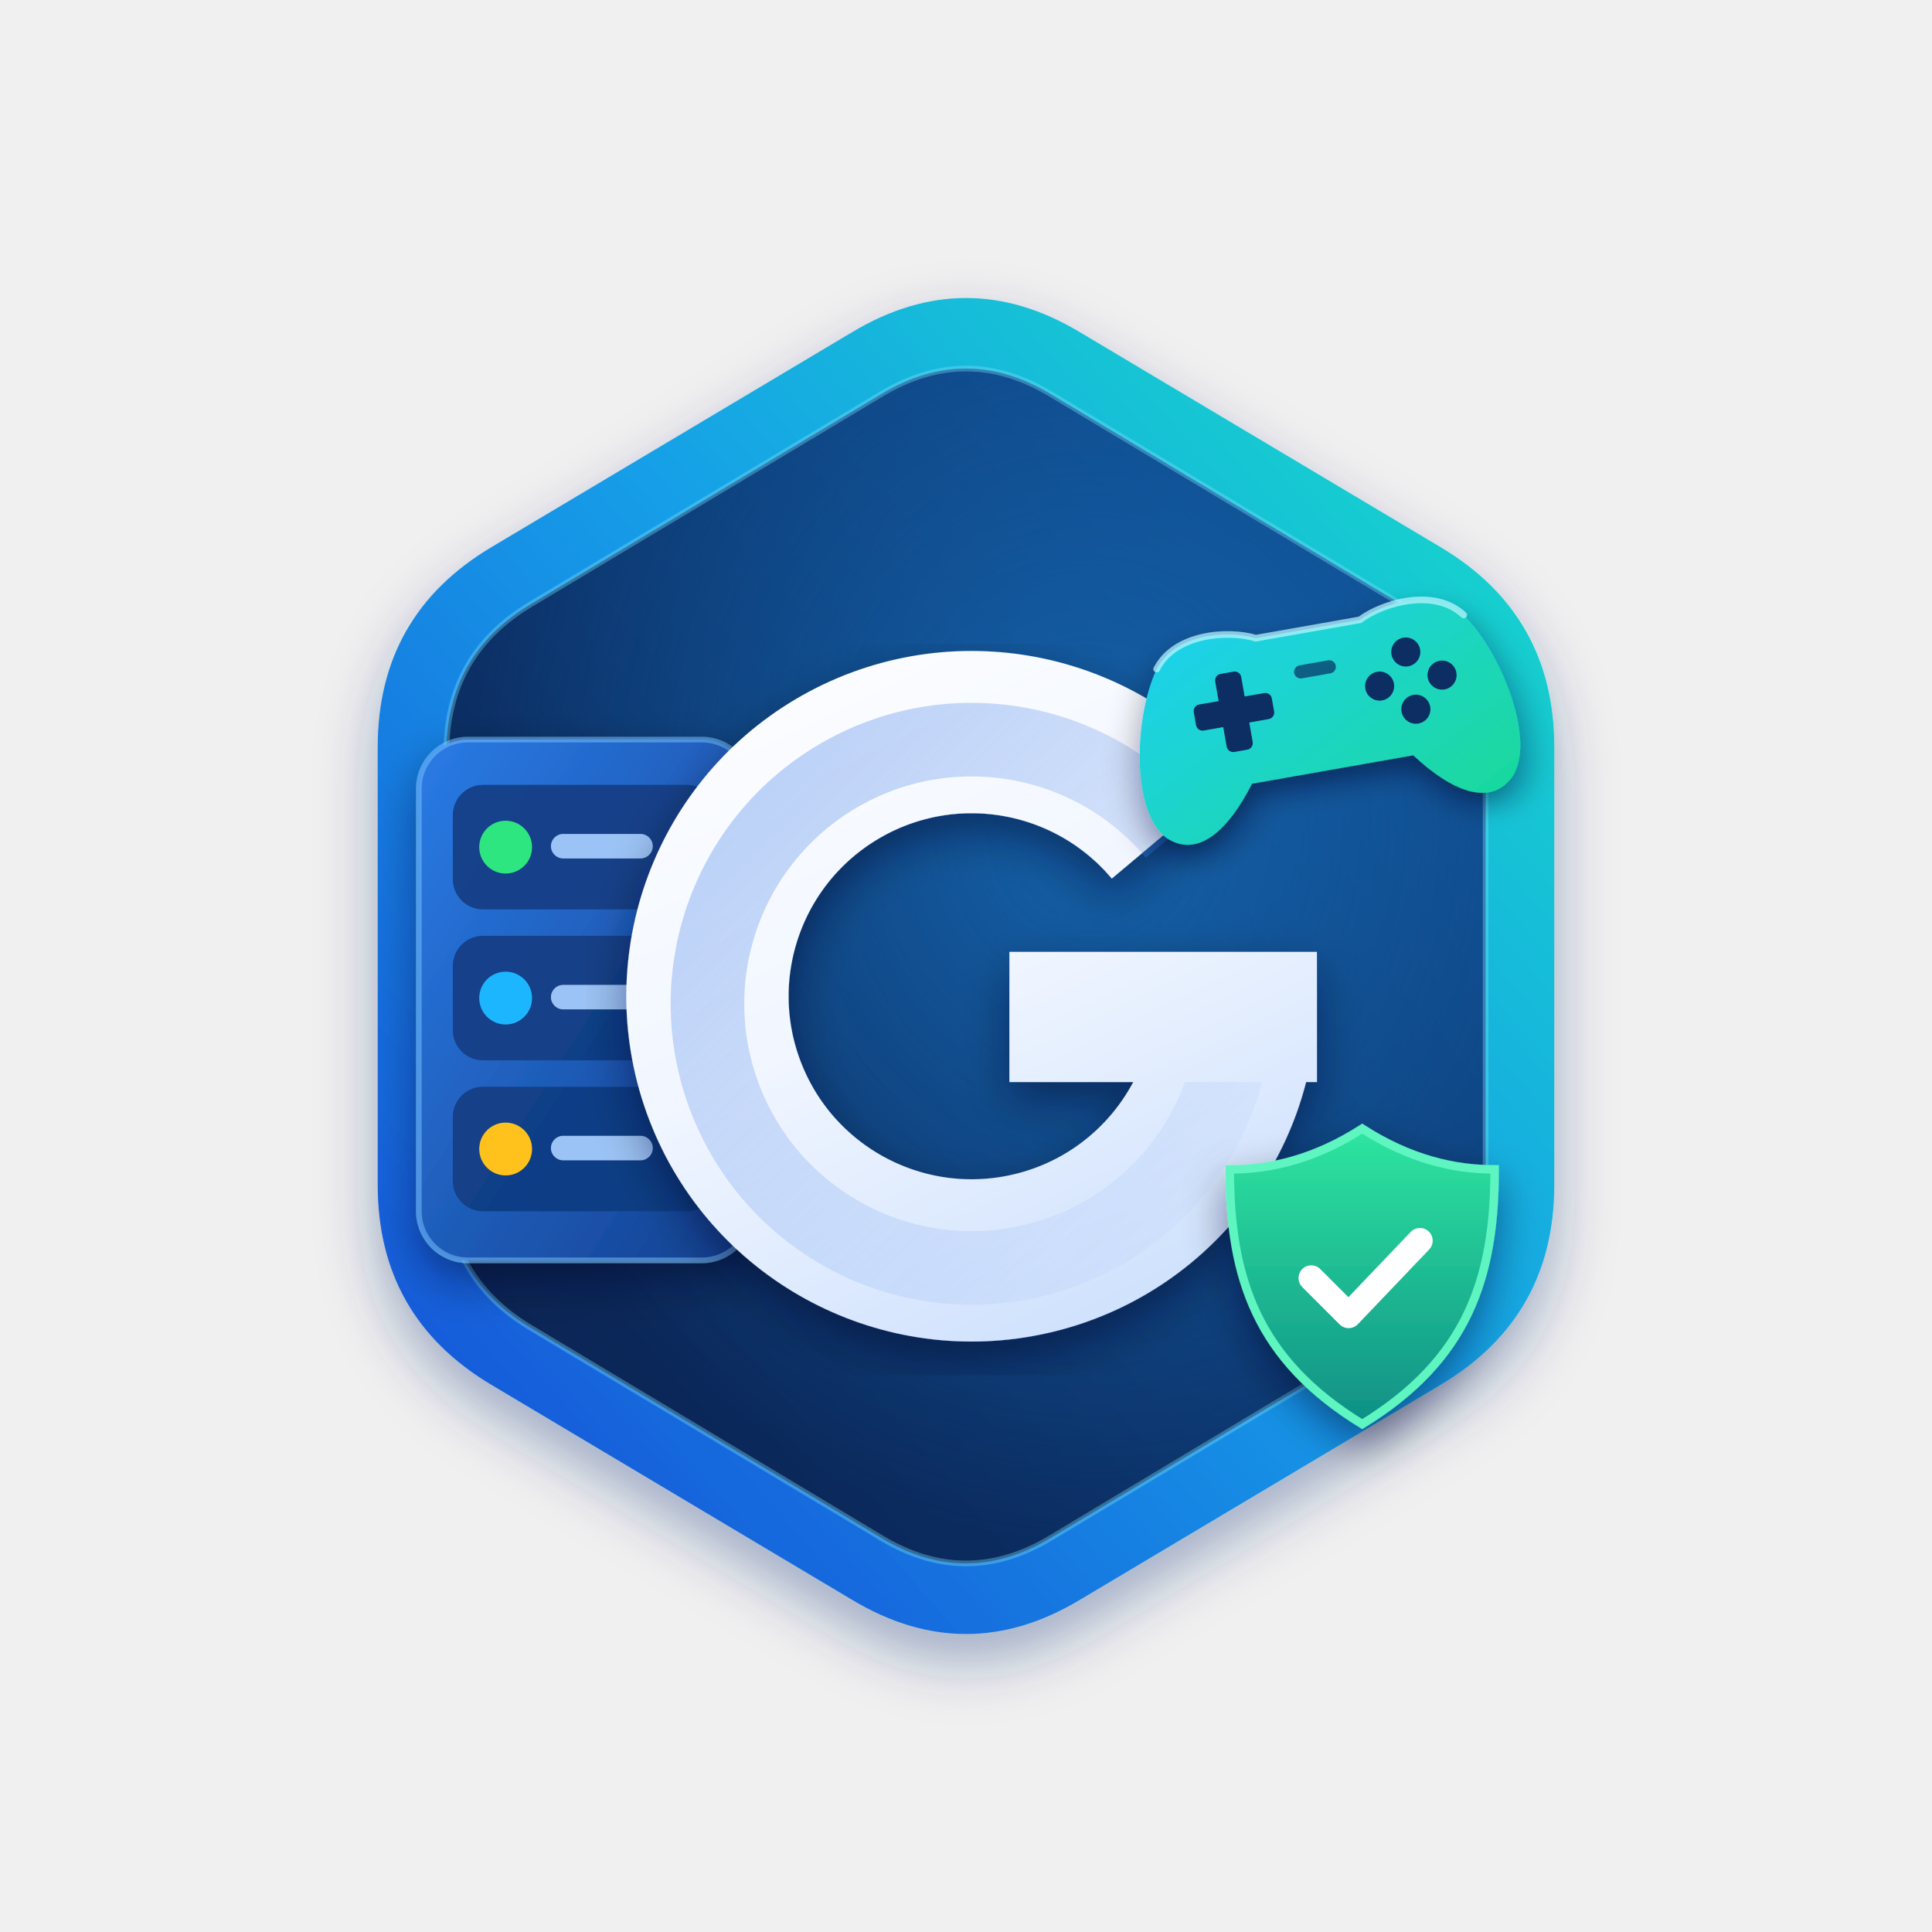
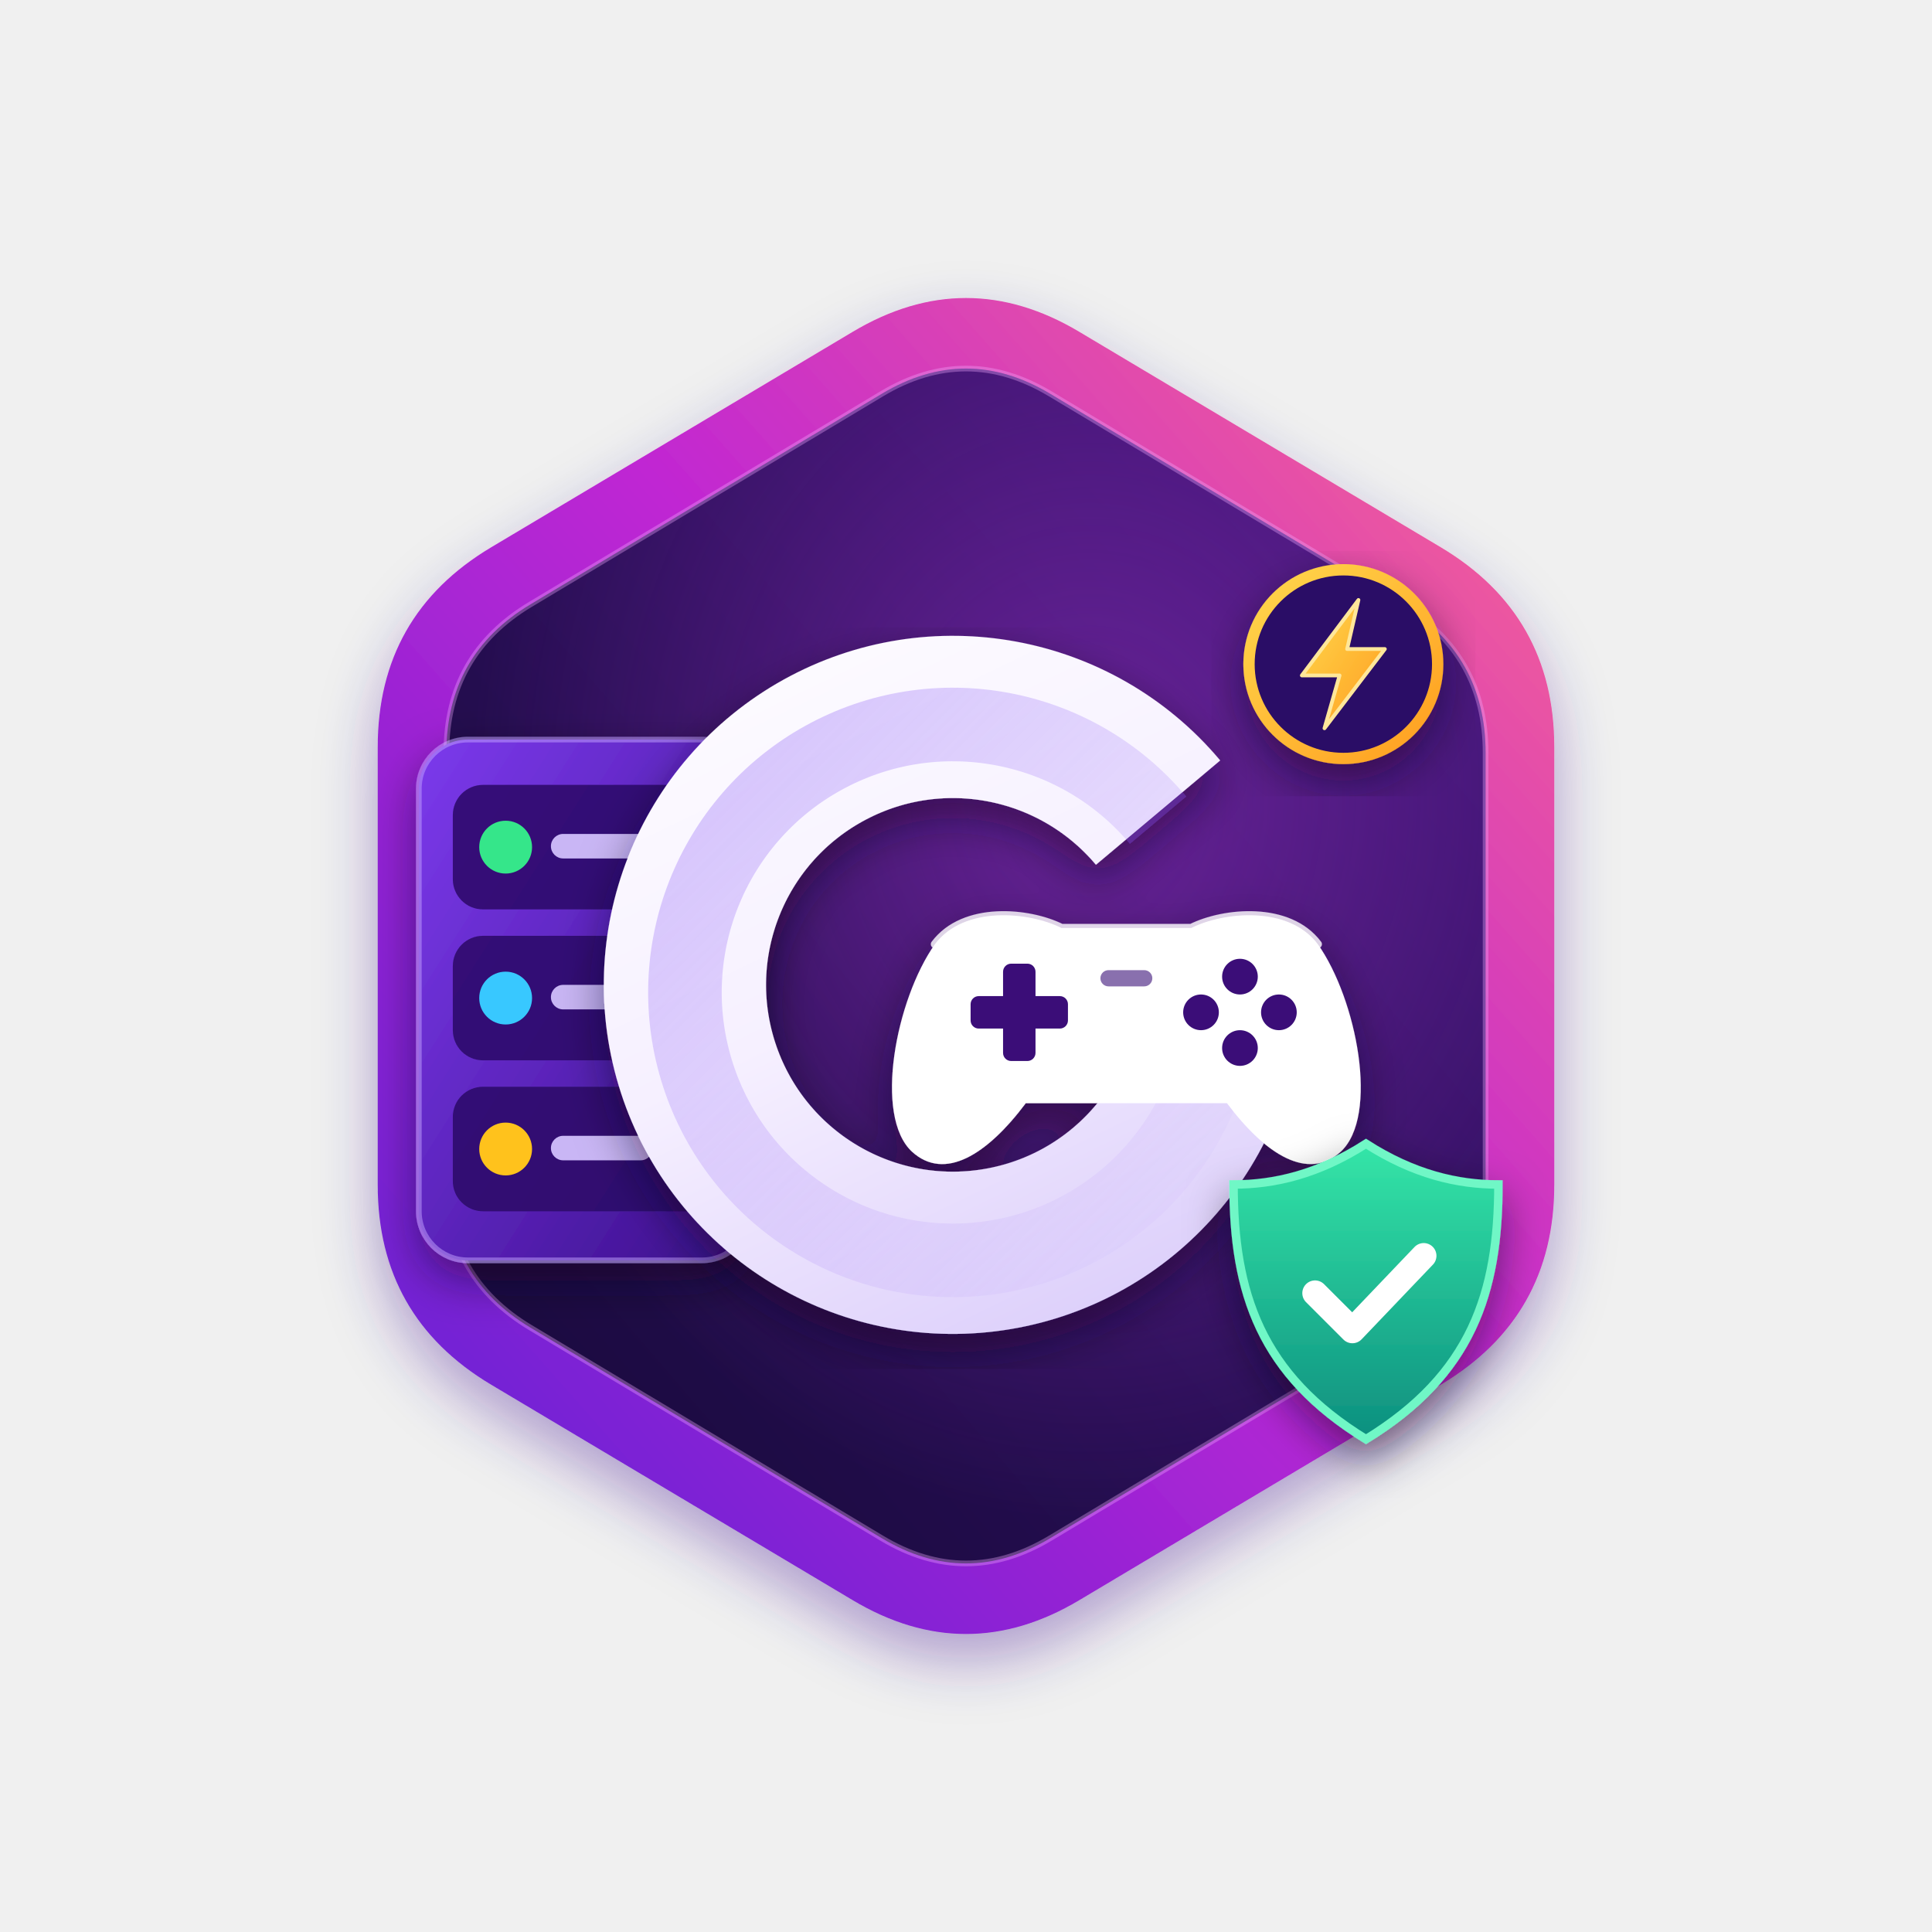
<svg xmlns="http://www.w3.org/2000/svg" viewBox="0 0 1024 1024" width="1024" height="1024">
  <defs>
    <linearGradient id="rim" x1="0" y1="1" x2="1" y2="0">
-       <stop offset="0" stop-color="#1747d6" />
-       <stop offset="0.55" stop-color="#139fe8" />
-       <stop offset="1" stop-color="#16e3c4" />
+       <stop offset="0" stop-color="#5b21d6" />
+       <stop offset="0.55" stop-color="#c026d3" />
+       <stop offset="1" stop-color="#ff6b8b" />
    </linearGradient>
    <linearGradient id="core" x1="0" y1="1" x2="1" y2="0">
-       <stop offset="0" stop-color="#0a1f4d" />
-       <stop offset="1" stop-color="#0e4c8f" />
+       <stop offset="0" stop-color="#170a3a" />
+       <stop offset="1" stop-color="#3a1272" />
    </linearGradient>
-     <radialGradient id="glow" cx="0.62" cy="0.38" r="0.6">
-       <stop offset="0" stop-color="#1b7fd1" stop-opacity="0.55" />
-       <stop offset="1" stop-color="#1b7fd1" stop-opacity="0" />
+     <radialGradient id="glow" cx="0.62" cy="0.36" r="0.6">
+       <stop offset="0" stop-color="#b03adf" stop-opacity="0.45" />
+       <stop offset="1" stop-color="#b03adf" stop-opacity="0" />
    </radialGradient>
-     <linearGradient id="letter" gradientUnits="userSpaceOnUse" x1="375" y1="302" x2="571" y2="711">
+     <linearGradient id="letter" gradientUnits="userSpaceOnUse" x1="363" y1="294" x2="562" y2="707">
      <stop offset="0" stop-color="#ffffff" />
-       <stop offset="0.55" stop-color="#f1f6ff" />
-       <stop offset="1" stop-color="#cfe1fd" />
+       <stop offset="0.55" stop-color="#f6f0ff" />
+       <stop offset="1" stop-color="#ddd0fb" />
    </linearGradient>
-     <linearGradient id="fold" gradientUnits="userSpaceOnUse" x1="375" y1="388" x2="655" y2="668">
-       <stop offset="0" stop-color="#3b7be8" stop-opacity="0.35" />
-       <stop offset="1" stop-color="#2f6fe0" stop-opacity="0" />
+     <linearGradient id="fold" gradientUnits="userSpaceOnUse" x1="363" y1="380" x2="647" y2="664">
+       <stop offset="0" stop-color="#8b5cf6" stop-opacity="0.35" />
+       <stop offset="1" stop-color="#8b5cf6" stop-opacity="0" />
    </linearGradient>
    <linearGradient id="panel" x1="0" y1="0" x2="1" y2="1">
-       <stop offset="0" stop-color="#2a7be6" />
-       <stop offset="1" stop-color="#14408f" />
+       <stop offset="0" stop-color="#7c3aed" />
+       <stop offset="1" stop-color="#3b0f8a" />
    </linearGradient>
-     <linearGradient id="pad" x1="0" y1="0" x2="1" y2="1">
-       <stop offset="0" stop-color="#1fd1f0" />
-       <stop offset="1" stop-color="#19d99a" />
+     <linearGradient id="accent" x1="0" y1="0" x2="1" y2="1">
+       <stop offset="0" stop-color="#ff7a59" />
+       <stop offset="1" stop-color="#ff3d8b" />
+     </linearGradient>
+     <linearGradient id="bolt" x1="0" y1="0" x2="1" y2="1">
+       <stop offset="0" stop-color="#ffd84d" />
+       <stop offset="1" stop-color="#ff9d1f" />
    </linearGradient>
    <linearGradient id="shield" x1="0" y1="0" x2="0" y2="1">
-       <stop offset="0" stop-color="#2ee6a0" />
-       <stop offset="1" stop-color="#0f8f86" />
+       <stop offset="0" stop-color="#34e6a8" />
+       <stop offset="1" stop-color="#0d8f7f" />
    </linearGradient>
    <filter id="soft" x="-20%" y="-20%" width="140%" height="140%">
-       <feDropShadow dx="0" dy="10" stdDeviation="12" flood-color="#020c24" flood-opacity="0.45" />
+       <feDropShadow dx="0" dy="10" stdDeviation="12" flood-color="#0b0420" flood-opacity="0.5" />
    </filter>
    <filter id="rimshadow" x="-10%" y="-10%" width="120%" height="125%">
-       <feDropShadow dx="0" dy="14" stdDeviation="16" flood-color="#0b2f73" flood-opacity="0.35" />
+       <feDropShadow dx="0" dy="14" stdDeviation="16" flood-color="#3b0f8a" flood-opacity="0.35" />
    </filter>
-     <clipPath id="inside">
-       <path d="M467.4,208.7 Q512.0,182.0 556.6,208.7 L742.8,320.3 Q787.4,347.0 787.4,399.0 L787.4,625.0 Q787.4,677.0 742.8,703.7 L556.6,815.3 Q512.0,842.0 467.4,815.3 L281.2,703.7 Q236.6,677.0 236.6,625.0 L236.6,399.0 Q236.6,347.0 281.2,320.3 Z" />
-     </clipPath>
  </defs>
  <path d="M451.9,175.9 Q512.0,140.0 572.1,175.9 L763.7,290.1 Q823.8,326.0 823.8,396.0 L823.8,628.0 Q823.8,698.0 763.7,733.9 L572.1,848.1 Q512.0,884.0 451.9,848.1 L260.3,733.9 Q200.2,698.0 200.2,628.0 L200.2,396.0 Q200.2,326.0 260.3,290.1 Z" fill="url(#rim)" filter="url(#rimshadow)" />
  <path d="M467.4,208.7 Q512.0,182.0 556.6,208.7 L742.8,320.3 Q787.4,347.0 787.4,399.0 L787.4,625.0 Q787.4,677.0 742.8,703.7 L556.6,815.3 Q512.0,842.0 467.4,815.3 L281.2,703.7 Q236.6,677.0 236.6,625.0 L236.6,399.0 Q236.6,347.0 281.2,320.3 Z" fill="url(#core)" />
  <path d="M467.4,208.7 Q512.0,182.0 556.6,208.7 L742.8,320.3 Q787.4,347.0 787.4,399.0 L787.4,625.0 Q787.4,677.0 742.8,703.7 L556.6,815.3 Q512.0,842.0 467.4,815.3 L281.2,703.7 Q236.6,677.0 236.6,625.0 L236.6,399.0 Q236.6,347.0 281.2,320.3 Z" fill="url(#glow)" />
-   <path d="M467.4,208.7 Q512.0,182.0 556.6,208.7 L742.8,320.3 Q787.4,347.0 787.4,399.0 L787.4,625.0 Q787.4,677.0 742.8,703.7 L556.6,815.3 Q512.0,842.0 467.4,815.3 L281.2,703.7 Q236.6,677.0 236.6,625.0 L236.6,399.0 Q236.6,347.0 281.2,320.3 Z" fill="none" stroke="#7fe9ff" stroke-opacity="0.35" stroke-width="3" />
+   <path d="M467.4,208.7 Q512.0,182.0 556.6,208.7 L742.8,320.3 Q787.4,347.0 787.4,399.0 L787.4,625.0 Q787.4,677.0 742.8,703.7 L556.6,815.3 Q512.0,842.0 467.4,815.3 L281.2,703.7 Q236.6,677.0 236.6,625.0 L236.6,399.0 Q236.6,347.0 281.2,320.3 Z" fill="none" stroke="#f0a8ff" stroke-opacity="0.35" stroke-width="3" />
  <g filter="url(#soft)">
    <rect x="222" y="392" width="176" height="276" rx="26" fill="url(#panel)" />
-     <rect x="222" y="392" width="176" height="276" rx="26" fill="none" stroke="#7cc4ff" stroke-opacity="0.5" stroke-width="3" />
-     <rect x="240" y="416" width="140" height="66" rx="16" fill="#0f3a7e" opacity="0.85" />
-     <rect x="240" y="496" width="140" height="66" rx="16" fill="#0f3a7e" opacity="0.85" />
-     <rect x="240" y="576" width="140" height="66" rx="16" fill="#0f3a7e" opacity="0.85" />
-     <circle cx="268" cy="449" r="14" fill="#2ee67f" />
-     <circle cx="268" cy="529" r="14" fill="#1fb6ff" />
+     <rect x="222" y="392" width="176" height="276" rx="26" fill="none" stroke="#c4a5ff" stroke-opacity="0.5" stroke-width="3" />
+     <rect x="240" y="416" width="140" height="66" rx="16" fill="#2a0b66" opacity="0.85" />
+     <rect x="240" y="496" width="140" height="66" rx="16" fill="#2a0b66" opacity="0.85" />
+     <rect x="240" y="576" width="140" height="66" rx="16" fill="#2a0b66" opacity="0.85" />
+     <circle cx="268" cy="449" r="14" fill="#34e68a" />
+     <circle cx="268" cy="529" r="14" fill="#38c8ff" />
    <circle cx="268" cy="609" r="14" fill="#ffc21a" />
-     <rect x="292" y="442" width="54" height="13" rx="6.5" fill="#9cc3f5" />
-     <rect x="292" y="522" width="54" height="13" rx="6.5" fill="#9cc3f5" />
-     <rect x="292" y="602" width="54" height="13" rx="6.5" fill="#9cc3f5" />
+     <rect x="292" y="442" width="54" height="13" rx="6.5" fill="#c9b6f5" />
+     <rect x="292" y="522" width="54" height="13" rx="6.5" fill="#c9b6f5" />
+     <rect x="292" y="602" width="54" height="13" rx="6.5" fill="#c9b6f5" />
  </g>
  <g filter="url(#soft)">
-     <path d="M622.2,438.0 A140,140 0 1 0 654.9,523.1" fill="none" stroke="url(#letter)" stroke-width="86" stroke-linecap="butt" />
-     <path d="M622.2,438.0 A140,140 0 1 0 654.9,523.1" fill="none" stroke="url(#fold)" stroke-width="39" stroke-linecap="butt" transform="translate(0 4)" />
-     <path d="M535.0,539.0 L698.0,539.0" fill="none" stroke="url(#letter)" stroke-width="69" stroke-linecap="butt" />
+     <path d="M613.8,430.7 A142,142 0 1 0 646.7,531.9" fill="none" stroke="url(#letter)" stroke-width="86" stroke-linecap="butt" />
+     <path d="M613.8,430.7 A142,142 0 1 0 646.7,531.9" fill="none" stroke="url(#fold)" stroke-width="39" stroke-linecap="butt" transform="translate(0 4)" />
+     <g transform="translate(597 540) scale(0.86)">
+       <path d="M-118,-46 C-100,-70 -60,-66 -40,-56 L40,-56 C60,-66 100,-70 118,-46                C142,-12 156,60 132,82 C112,100 86,84 62,52 L-62,52                C-86,84 -112,100 -132,82 C-156,60 -142,-12 -118,-46 Z" fill="url(#letter)" />
+       <path d="M-118,-46 C-100,-70 -60,-66 -40,-56 L40,-56 C60,-66 100,-70 118,-46" fill="none" stroke="#ffffff" stroke-opacity="0.8" stroke-width="5" stroke-linecap="round" />
+       <rect x="-96" y="-14" width="60" height="20" rx="5" fill="#3a1078" />
+       <rect x="-76" y="-34" width="20" height="60" rx="5" fill="#3a1078" />
+       <circle cx="70" cy="-26" r="11" fill="#3a1078" />
+       <circle cx="94" cy="-4" r="11" fill="#3a1078" />
+       <circle cx="70" cy="18" r="11" fill="#3a1078" />
+       <circle cx="46" cy="-4" r="11" fill="#3a1078" />
+       <rect x="-16" y="-30" width="32" height="10" rx="5" fill="#3a1078" opacity="0.6" />
+     </g>
  </g>
-   <g filter="url(#soft)" transform="translate(700 372) rotate(-10) scale(0.7)">
-     <path d="M-118,-46 C-100,-70 -60,-66 -40,-56 L40,-56 C60,-66 100,-70 118,-46              C142,-12 156,60 132,82 C112,100 86,84 62,52 L-62,52              C-86,84 -112,100 -132,82 C-156,60 -142,-12 -118,-46 Z" fill="url(#pad)" />
-     <path d="M-118,-46 C-100,-70 -60,-66 -40,-56 L40,-56 C60,-66 100,-70 118,-46" fill="none" stroke="#bff7ff" stroke-opacity="0.7" stroke-width="5" stroke-linecap="round" />
-     <rect x="-96" y="-14" width="60" height="20" rx="5" fill="#0b2d63" />
-     <rect x="-76" y="-34" width="20" height="60" rx="5" fill="#0b2d63" />
-     <circle cx="70" cy="-26" r="11" fill="#0b2d63" />
-     <circle cx="94" cy="-4" r="11" fill="#0b2d63" />
-     <circle cx="70" cy="18" r="11" fill="#0b2d63" />
-     <circle cx="46" cy="-4" r="11" fill="#0b2d63" />
-     <rect x="-16" y="-30" width="32" height="10" rx="5" fill="#0b2d63" opacity="0.7" />
+   <g filter="url(#soft)" transform="translate(712 352)">
+     <circle r="50" fill="#2a0b66" stroke="url(#bolt)" stroke-width="6" />
+     <path d="M8,-34 L-22,6 L-2,6 L-10,34 L22,-8 L2,-8 Z" fill="url(#bolt)" stroke="#ffe79a" stroke-width="2" stroke-linejoin="round" />
  </g>
-   <g filter="url(#soft)" transform="translate(722 672) scale(0.9)">
-     <path d="M0,-82 C28,-64 54,-58 78,-58 C78,6 62,54 0,92 C-62,54 -78,6 -78,-58 C-54,-58 -28,-64 0,-82 Z" fill="url(#shield)" stroke="#5ff5c0" stroke-width="5" />
+   <g filter="url(#soft)" transform="translate(724 680) scale(0.9)">
+     <path d="M0,-82 C28,-64 54,-58 78,-58 C78,6 62,54 0,92 C-62,54 -78,6 -78,-58 C-54,-58 -28,-64 0,-82 Z" fill="url(#shield)" stroke="#6ff7c6" stroke-width="5" />
    <path d="M-30,6 L-8,28 L34,-16" fill="none" stroke="#ffffff" stroke-width="15" stroke-linecap="round" stroke-linejoin="round" />
  </g>
</svg>
